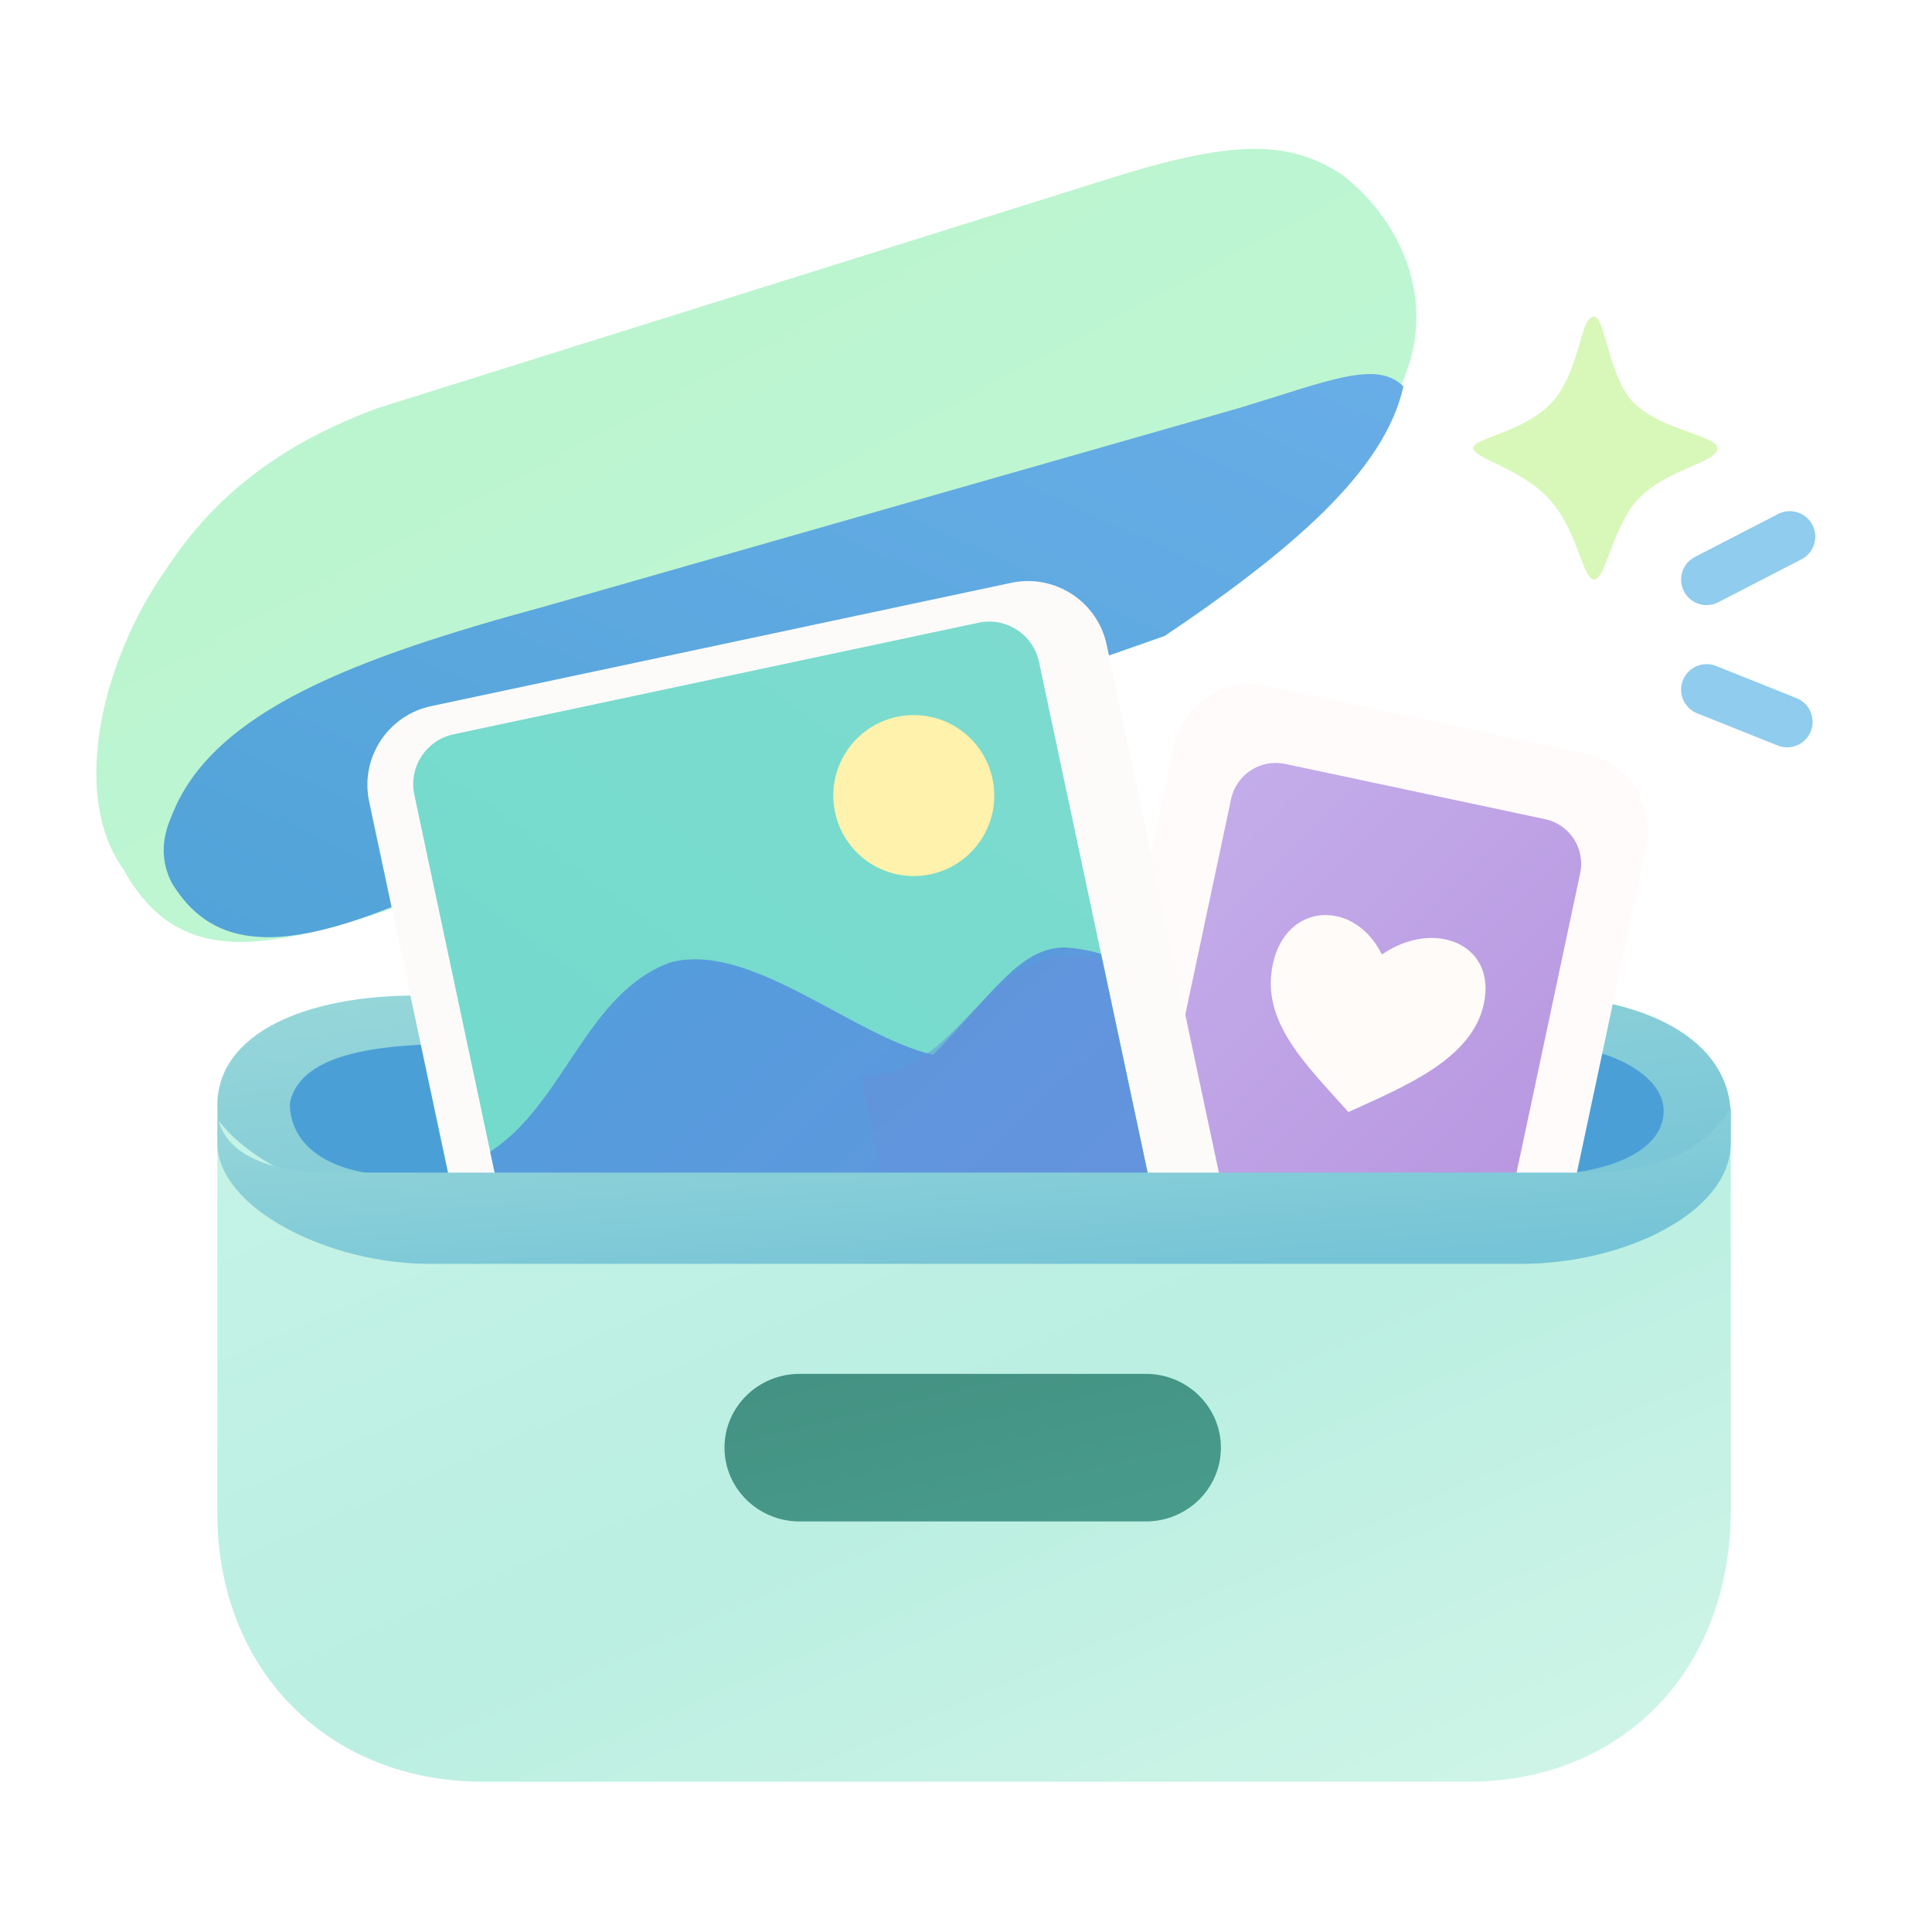
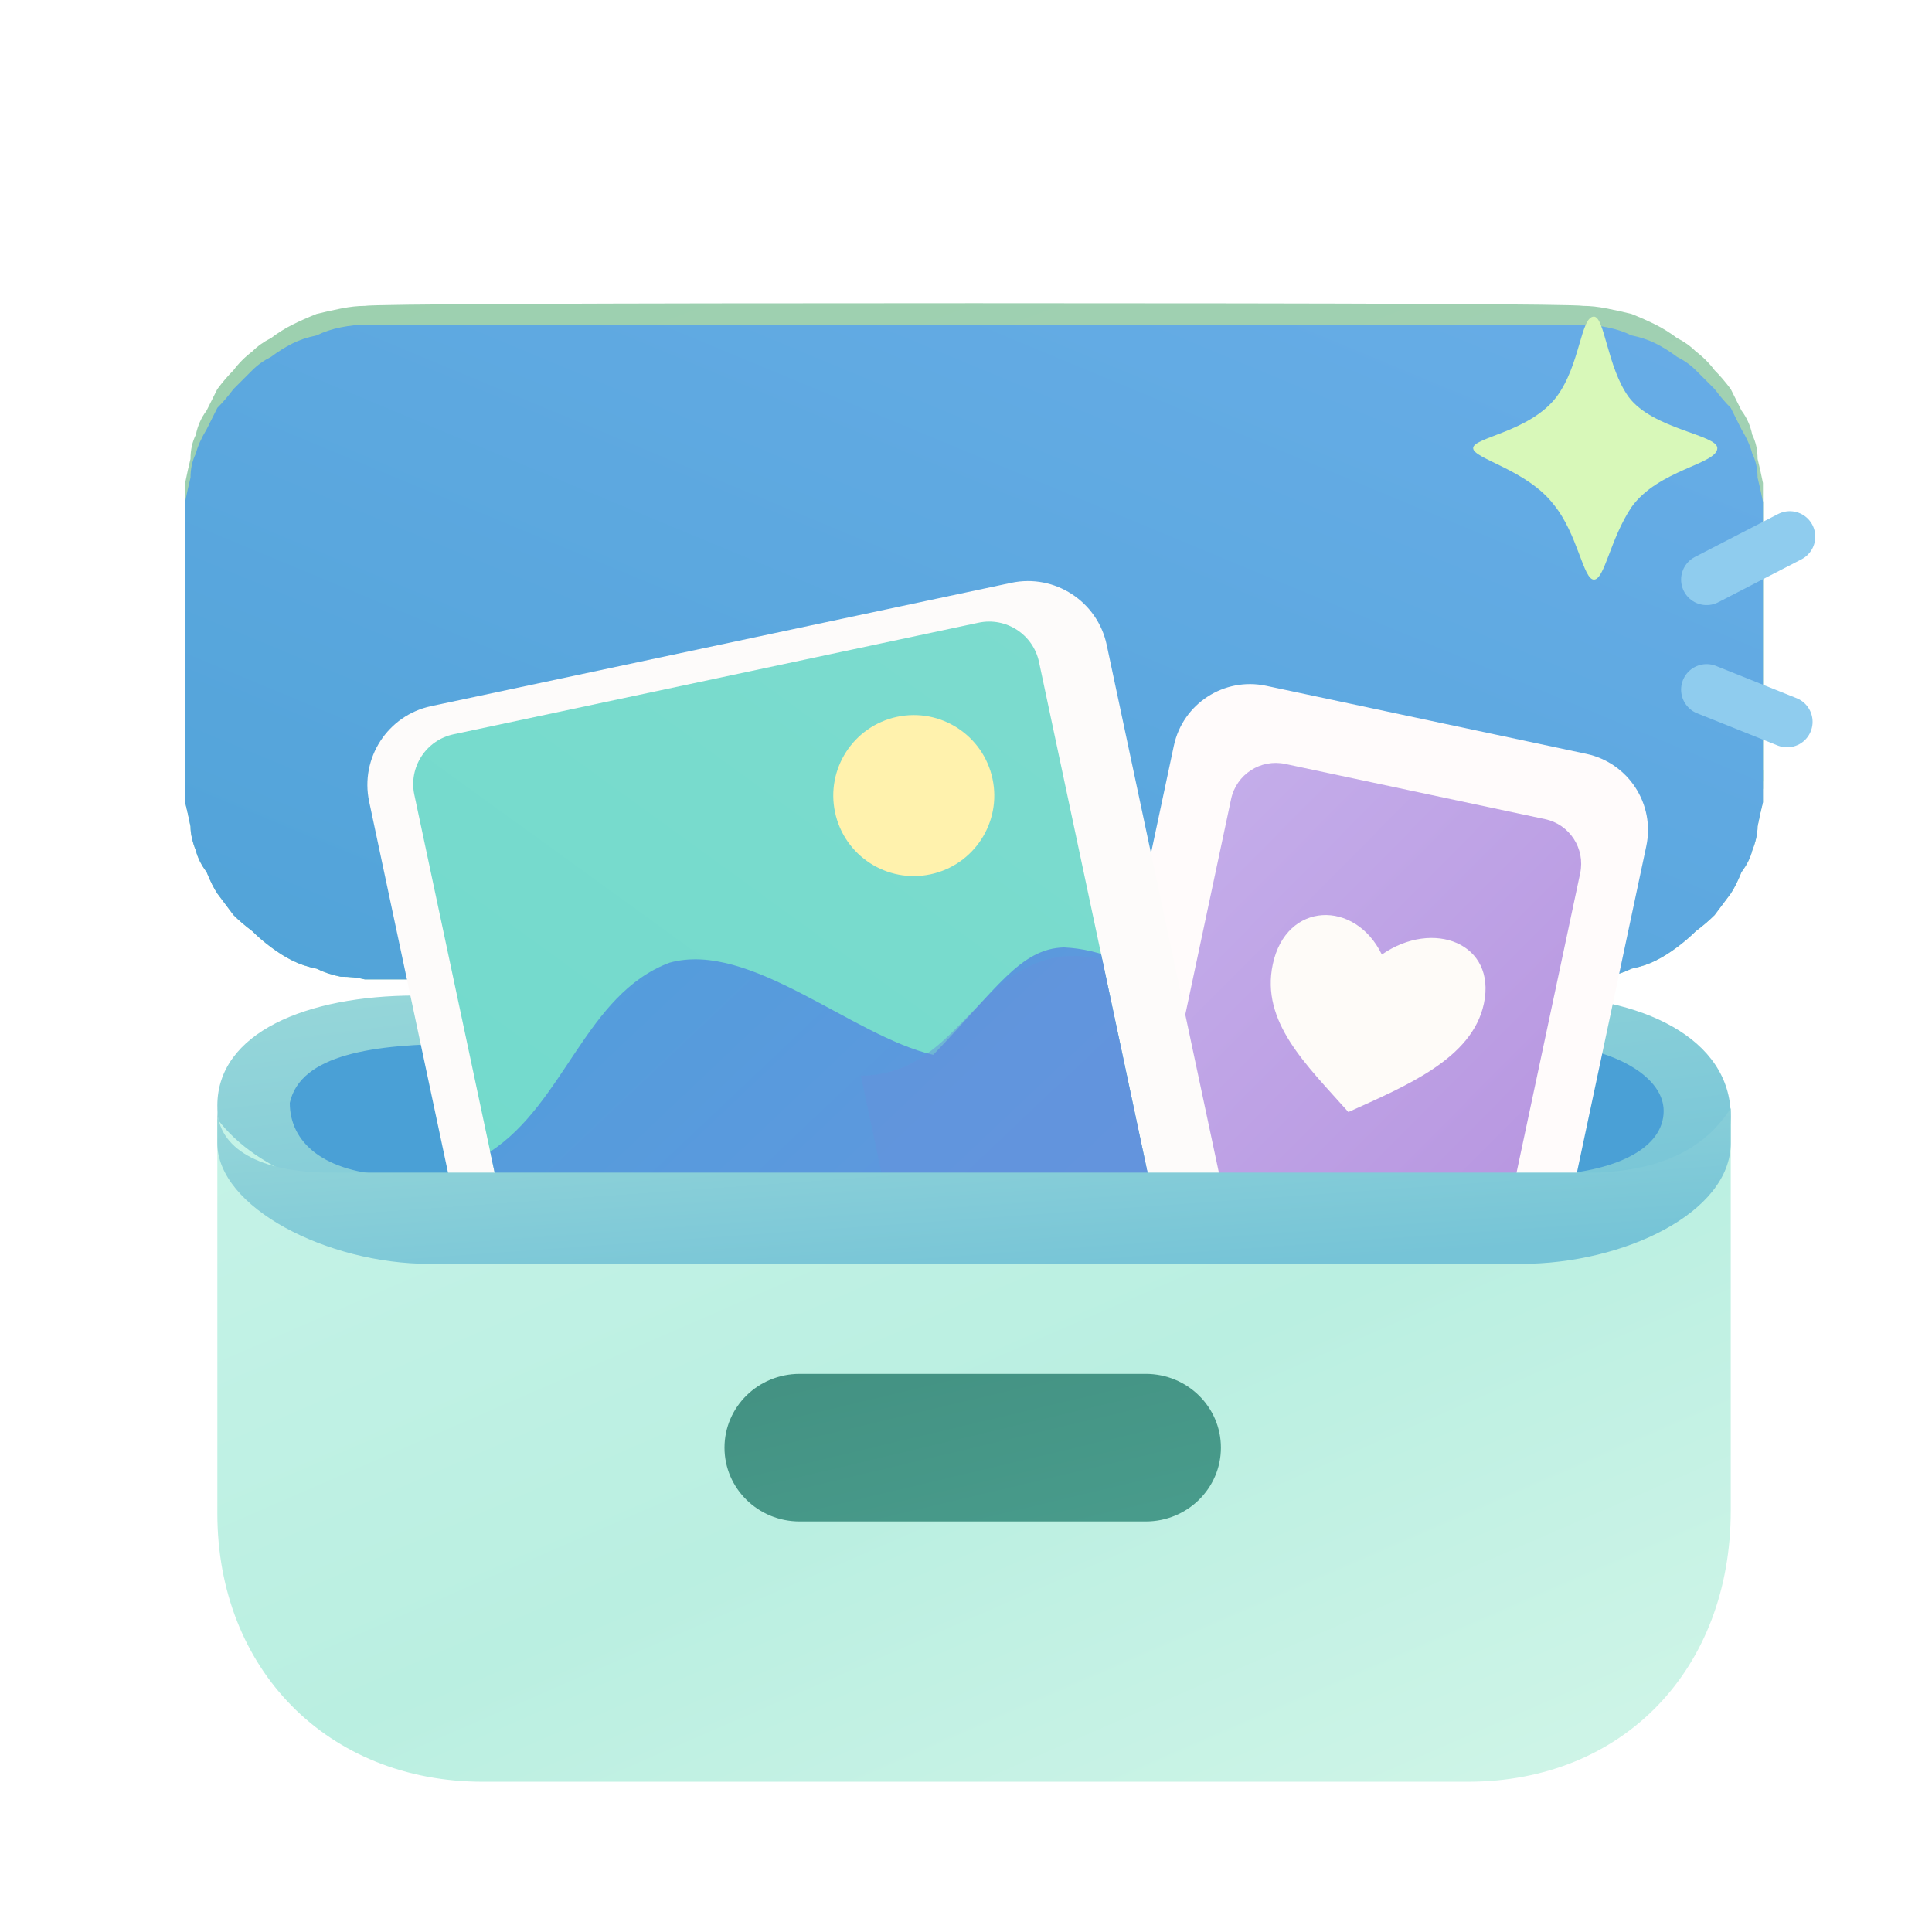
<svg xmlns="http://www.w3.org/2000/svg" viewBox="260 155 720 720" role="img" aria-label="Schuhkarton logo">
  <defs>
    <linearGradient id="sk-lidTop" x1="0" y1="0" x2="0.9" y2="1">
      <stop stop-color="#b8f4ce" />
      <stop offset="1" stop-color="#c1f7d4" />
    </linearGradient>
    <linearGradient id="sk-lidInside" x1="0" y1="1" x2="1" y2="0">
      <stop stop-color="#51a3d8" />
      <stop offset="1" stop-color="#68ade7" />
    </linearGradient>
    <linearGradient id="sk-rim" x1="0" y1="0" x2="0.7" y2="1">
      <stop stop-color="#97d7d9" />
      <stop offset="1" stop-color="#76c4d7" />
    </linearGradient>
    <linearGradient id="sk-box" x1="0" y1="0" x2="1" y2="1">
      <stop stop-color="#c5f3e7" />
      <stop offset="0.5" stop-color="#baefe1" />
      <stop offset="1" stop-color="#d1f5e8" />
    </linearGradient>
    <linearGradient id="sk-slot" x1="0" y1="0" x2="0.8" y2="1">
      <stop stop-color="#439182" />
      <stop offset="1" stop-color="#489b8b" />
    </linearGradient>
    <linearGradient id="sk-sky" x1="0" y1="1" x2="1" y2="0">
      <stop stop-color="#71dacc" />
      <stop offset="1" stop-color="#7cdbce" />
    </linearGradient>
    <linearGradient id="sk-mountains" x1="0" y1="0" x2="1" y2="1">
      <stop stop-color="#529edb" />
      <stop offset="1" stop-color="#6693e0" />
    </linearGradient>
    <linearGradient id="sk-heartBg" x1="0" y1="0" x2="1" y2="1">
      <stop stop-color="#c4adea" />
      <stop offset="1" stop-color="#b693df" />
    </linearGradient>
    <clipPath id="sk-scene">
      <rect x="429" y="405" width="238" height="260" rx="19" />
    </clipPath>
    <clipPath id="sk-inbox">
      <rect x="260" y="155" width="720" height="640" />
    </clipPath>
  </defs>
-   <g class="lid">
-     <path fill="url(#sk-lidTop)" d="M306 479C286 451 298 401 322 367C339 341 363 321 401 307L672 222C719 207 740 207 760 220C781 236 795 265 784 294C773 326 745 359 694 392L408 493C357 510 326 515 306 479Z" />
-     <path fill="url(#sk-lidInside)" d="M324 459C339 420 393 400 463 381L722 307C755 297 773 289 783 299C776 331 740 361 694 392L406 493C361 511 338 507 324 484C320 476 320 468 324 459Z" />
-   </g>
  <path fill="url(#sk-rim)" d="M341 567C341 540 374 526 415 526H831C872 526 905 542 905 571C905 598 870 626 823 626H423C376 626 341 599 341 567Z" />
  <path fill="#4aa0d6" d="M368 566C372 548 399 544 432 544H833C858 544 880 555 880 569C880 583 862 592 835 593H406C381 592 368 581 368 566Z" />
+   <g class="lid">
+     <g fill="url(#sk-lidTop)">
+       <path d="M329 391Q329 442 329 446Q330 451 331 456Q331 460 333 465Q334 469 337 473Q339 477 341 481Q344 485 347 488Q350 492 354 495Q357 498 361 501Q365 503 369 505Q373 507 378 509Q382 510 387 511Q392 512 396 512Q401 513 623 513Q845 513 850 512Q854 512 859 511Q864 510 868 509Q873 507 877 505Q881 503 885 501Q889 498 892 495Q896 492 899 488Q902 485 905 481Q907 477 909 473Q912 469 913 465Q915 460 915 456Q916 451 917 446Q917 442 917 391Q917 339 917 335Q916 330 915 326Q915 321 913 317Q912 312 909 308Q907 304 905 300Q902 296 899 293Q896 289 892 286Q889 283 885 281Q881 278 877 276Q873 274 868 272Q864 271 859 270Q854 269 850 269Q845 268 623 268Q401 268 396 269Q392 269 387 270Q382 271 378 272Q373 274 369 276Q365 278 361 281Q357 283 354 286Q350 289 347 293Q344 296 341 300Q339 304 337 308Q334 312 333 317Q331 321 331 326Q330 330 329 335Q329 339 329 391Z" />
+       <path d="M329 398Q329 449 329 454Q330 458 331 463Q331 467 333 472Q334 476 337 480Q339 485 341 488Q344 492 347 496Q350 499 354 502Q357 505 361 508Q365 511 369 513Q373 515 378 516Q382 518 387 519Q392 519 396 520Q401 520 623 520Q845 520 850 520Q854 519 859 519Q864 518 868 516Q873 515 877 513Q881 511 885 508Q889 505 892 502Q896 499 899 496Q902 492 905 488Q907 485 909 480Q912 476 913 472Q915 467 915 463Q916 458 917 454Q917 449 917 398Q917 347 917 342Q916 337 915 333Q915 328 913 324Q912 320 909 315Q907 311 905 307Q902 304 899 300Q896 297 892 293Q889 290 885 288Q881 285 877 283Q873 281 868 280Q864 278 859 277Q854 276 850 276Q845 276 623 276Q401 276 396 276Q392 276 387 277Q382 278 378 280Q373 281 369 283Q365 285 361 288Q357 290 354 293Q350 297 347 300Q344 304 341 307Q339 311 337 315Q334 320 333 324Q331 328 331 333Q330 337 329 342Q329 347 329 398Z" />
+       <path d="M329 442L917 442L917 449L329 449Z" />
+     </g>
+     <g fill="#000" opacity=".15">
+       <path d="M329 391Q329 442 329 446Q330 451 331 456Q331 460 333 465Q334 469 337 473Q339 477 341 481Q344 485 347 488Q350 492 354 495Q357 498 361 501Q365 503 369 505Q373 507 378 509Q382 510 387 511Q392 512 396 512Q401 513 623 513Q845 513 850 512Q854 512 859 511Q864 510 868 509Q873 507 877 505Q881 503 885 501Q889 498 892 495Q896 492 899 488Q902 485 905 481Q907 477 909 473Q912 469 913 465Q915 460 915 456Q916 451 917 446Q917 442 917 391Q917 339 917 335Q916 330 915 326Q915 321 913 317Q912 312 909 308Q907 304 905 300Q902 296 899 293Q896 289 892 286Q889 283 885 281Q881 278 877 276Q873 274 868 272Q864 271 859 270Q854 269 850 269Q845 268 623 268Q401 268 396 269Q392 269 387 270Q382 271 378 272Q373 274 369 276Q365 278 361 281Q357 283 354 286Q350 289 347 293Q344 296 341 300Q339 304 337 308Q334 312 333 317Q331 321 331 326Q330 330 329 335Q329 339 329 391Z" />
+       <path d="M329 398Q329 449 329 454Q330 458 331 463Q331 467 333 472Q334 476 337 480Q339 485 341 488Q344 492 347 496Q350 499 354 502Q357 505 361 508Q365 511 369 513Q373 515 378 516Q382 518 387 519Q392 519 396 520Q401 520 623 520Q845 520 850 520Q854 519 859 519Q864 518 868 516Q873 515 877 513Q881 511 885 508Q889 505 892 502Q896 499 899 496Q902 492 905 488Q907 485 909 480Q912 476 913 472Q915 467 915 463Q916 458 917 454Q917 449 917 398Q917 347 917 342Q916 337 915 333Q915 328 913 324Q912 320 909 315Q907 311 905 307Q902 304 899 300Q896 297 892 293Q889 290 885 288Q881 285 877 283Q873 281 868 280Q864 278 859 277Q854 276 850 276Q845 276 623 276Q401 276 396 276Q392 276 387 277Q382 278 378 280Q373 281 369 283Q365 285 361 288Q357 290 354 293Q350 297 347 300Q344 304 341 307Q339 311 337 315Q334 320 333 324Q331 328 331 333Q330 337 329 342Q329 347 329 398Z" />
+       <path d="M329 442L917 442L917 449L329 449Z" />
+     </g>
+     <path fill="url(#sk-lidInside)" d="M329 398Q329 449 329 454Q330 458 331 463Q331 467 333 472Q334 476 337 480Q339 485 341 488Q344 492 347 496Q350 499 354 502Q357 505 361 508Q365 511 369 513Q373 515 378 516Q382 518 387 519Q392 519 396 520Q401 520 623 520Q845 520 850 520Q854 519 859 519Q864 518 868 516Q873 515 877 513Q881 511 885 508Q889 505 892 502Q896 499 899 496Q902 492 905 488Q907 485 909 480Q912 476 913 472Q915 467 915 463Q916 458 917 454Q917 449 917 398Q917 347 917 342Q916 337 915 333Q915 328 913 324Q912 320 909 315Q907 311 905 307Q902 304 899 300Q896 297 892 293Q889 290 885 288Q881 285 877 283Q873 281 868 280Q864 278 859 277Q854 276 850 276Q845 276 623 276Q401 276 396 276Q392 276 387 277Q382 278 378 280Q373 281 369 283Q365 285 361 288Q357 290 354 293Q350 297 347 300Q344 304 341 307Q339 311 337 315Q334 320 333 324Q331 328 331 333Q330 337 329 342Q329 347 329 398Z" />
+   </g>
  <g clip-path="url(#sk-inbox)">
    <g class="p2">
      <g transform="rotate(12 771 515)">
        <rect x="682" y="421" width="180" height="255" rx="29" fill="#fffbfb" />
        <rect x="707" y="448" width="133" height="208" rx="17" fill="url(#sk-heartBg)" />
        <path fill="#fefbf8" d="M774 510C760 492 735 498 735 522C735 544 755 556 774 570C793 556 815 541 815 520C815 497 790 493 774 510Z" />
      </g>
    </g>
    <g class="p1">
      <g transform="rotate(-12 551 507)">
        <rect x="412" y="393" width="281" height="307" rx="30" fill="#fdfbfa" />
        <g clip-path="url(#sk-scene)">
          <rect x="429" y="405" width="238" height="260" rx="19" fill="url(#sk-sky)" />
          <circle cx="611" cy="463" r="30" fill="#fff2ad" />
          <path fill="url(#sk-mountains)" d="M429 560C460 548 476 510 509 505C540 503 570 546 598 559C626 540 638 527 654 530C681 537 696 564 712 572L712 678H429Z" />
          <path fill="#6591dc" opacity="0.5" d="M570 561C604 568 619 532 651 533C678 535 699 564 712 576V678H570Z" />
        </g>
      </g>
    </g>
  </g>
  <path fill="url(#sk-box)" d="M341 572C356 592 388 603 419 603H827C862 603 891 589 905 572V718C905 777 865 819 807 819H440C382 819 341 777 341 719Z" />
  <path fill="url(#sk-rim)" d="M341 568C341 583 357 592 383 592H855C881 591 896 582 905 568V581C905 607 865 626 827 626H420C382 626 341 605 341 581Z" />
  <rect x="530" y="667" width="185" height="55" rx="28" fill="url(#sk-slot)" />
  <path class="star" fill="#d8f8b9" d="M854 273C858 273 859 292 867 303C876 315 900 317 900 322C900 328 878 330 868 344C860 356 858 371 854 371C850 371 848 354 839 343C829 330 809 326 809 322C809 318 830 316 840 303C849 291 849 273 854 273Z" />
  <path class="rays" d="M896 371L927 355M896 412L926 424" fill="none" stroke="#8fccee" stroke-width="19" stroke-linecap="round" />
</svg>
